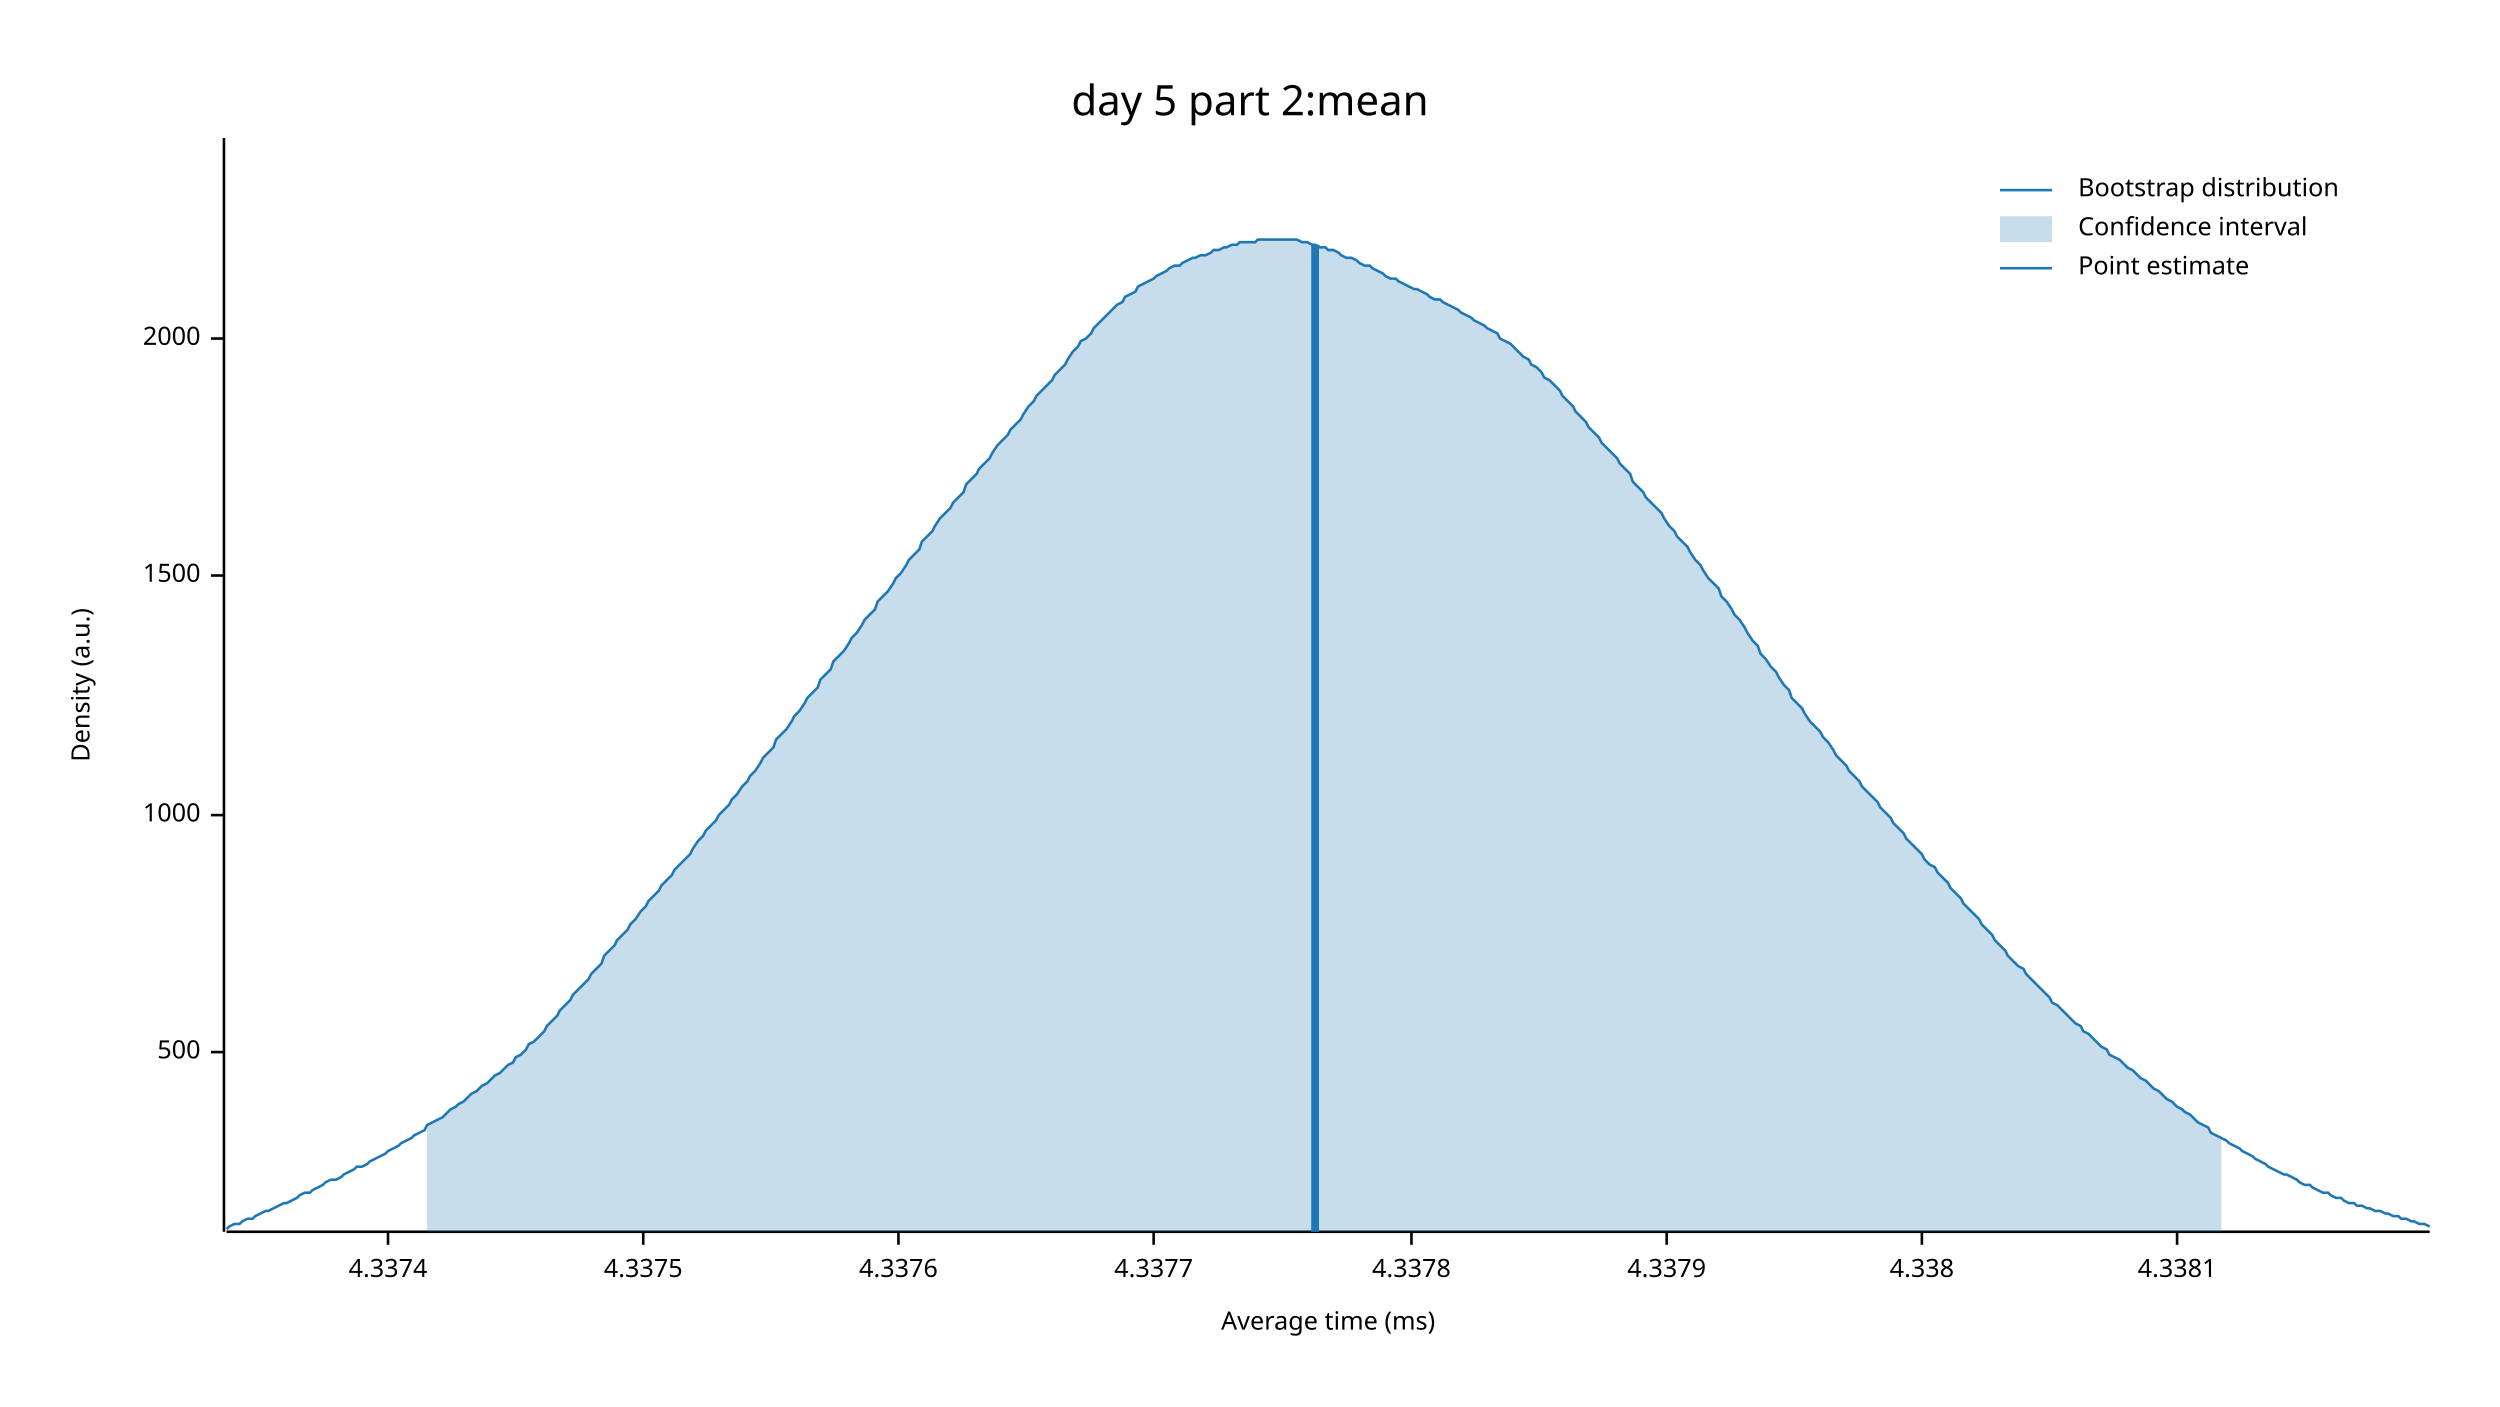
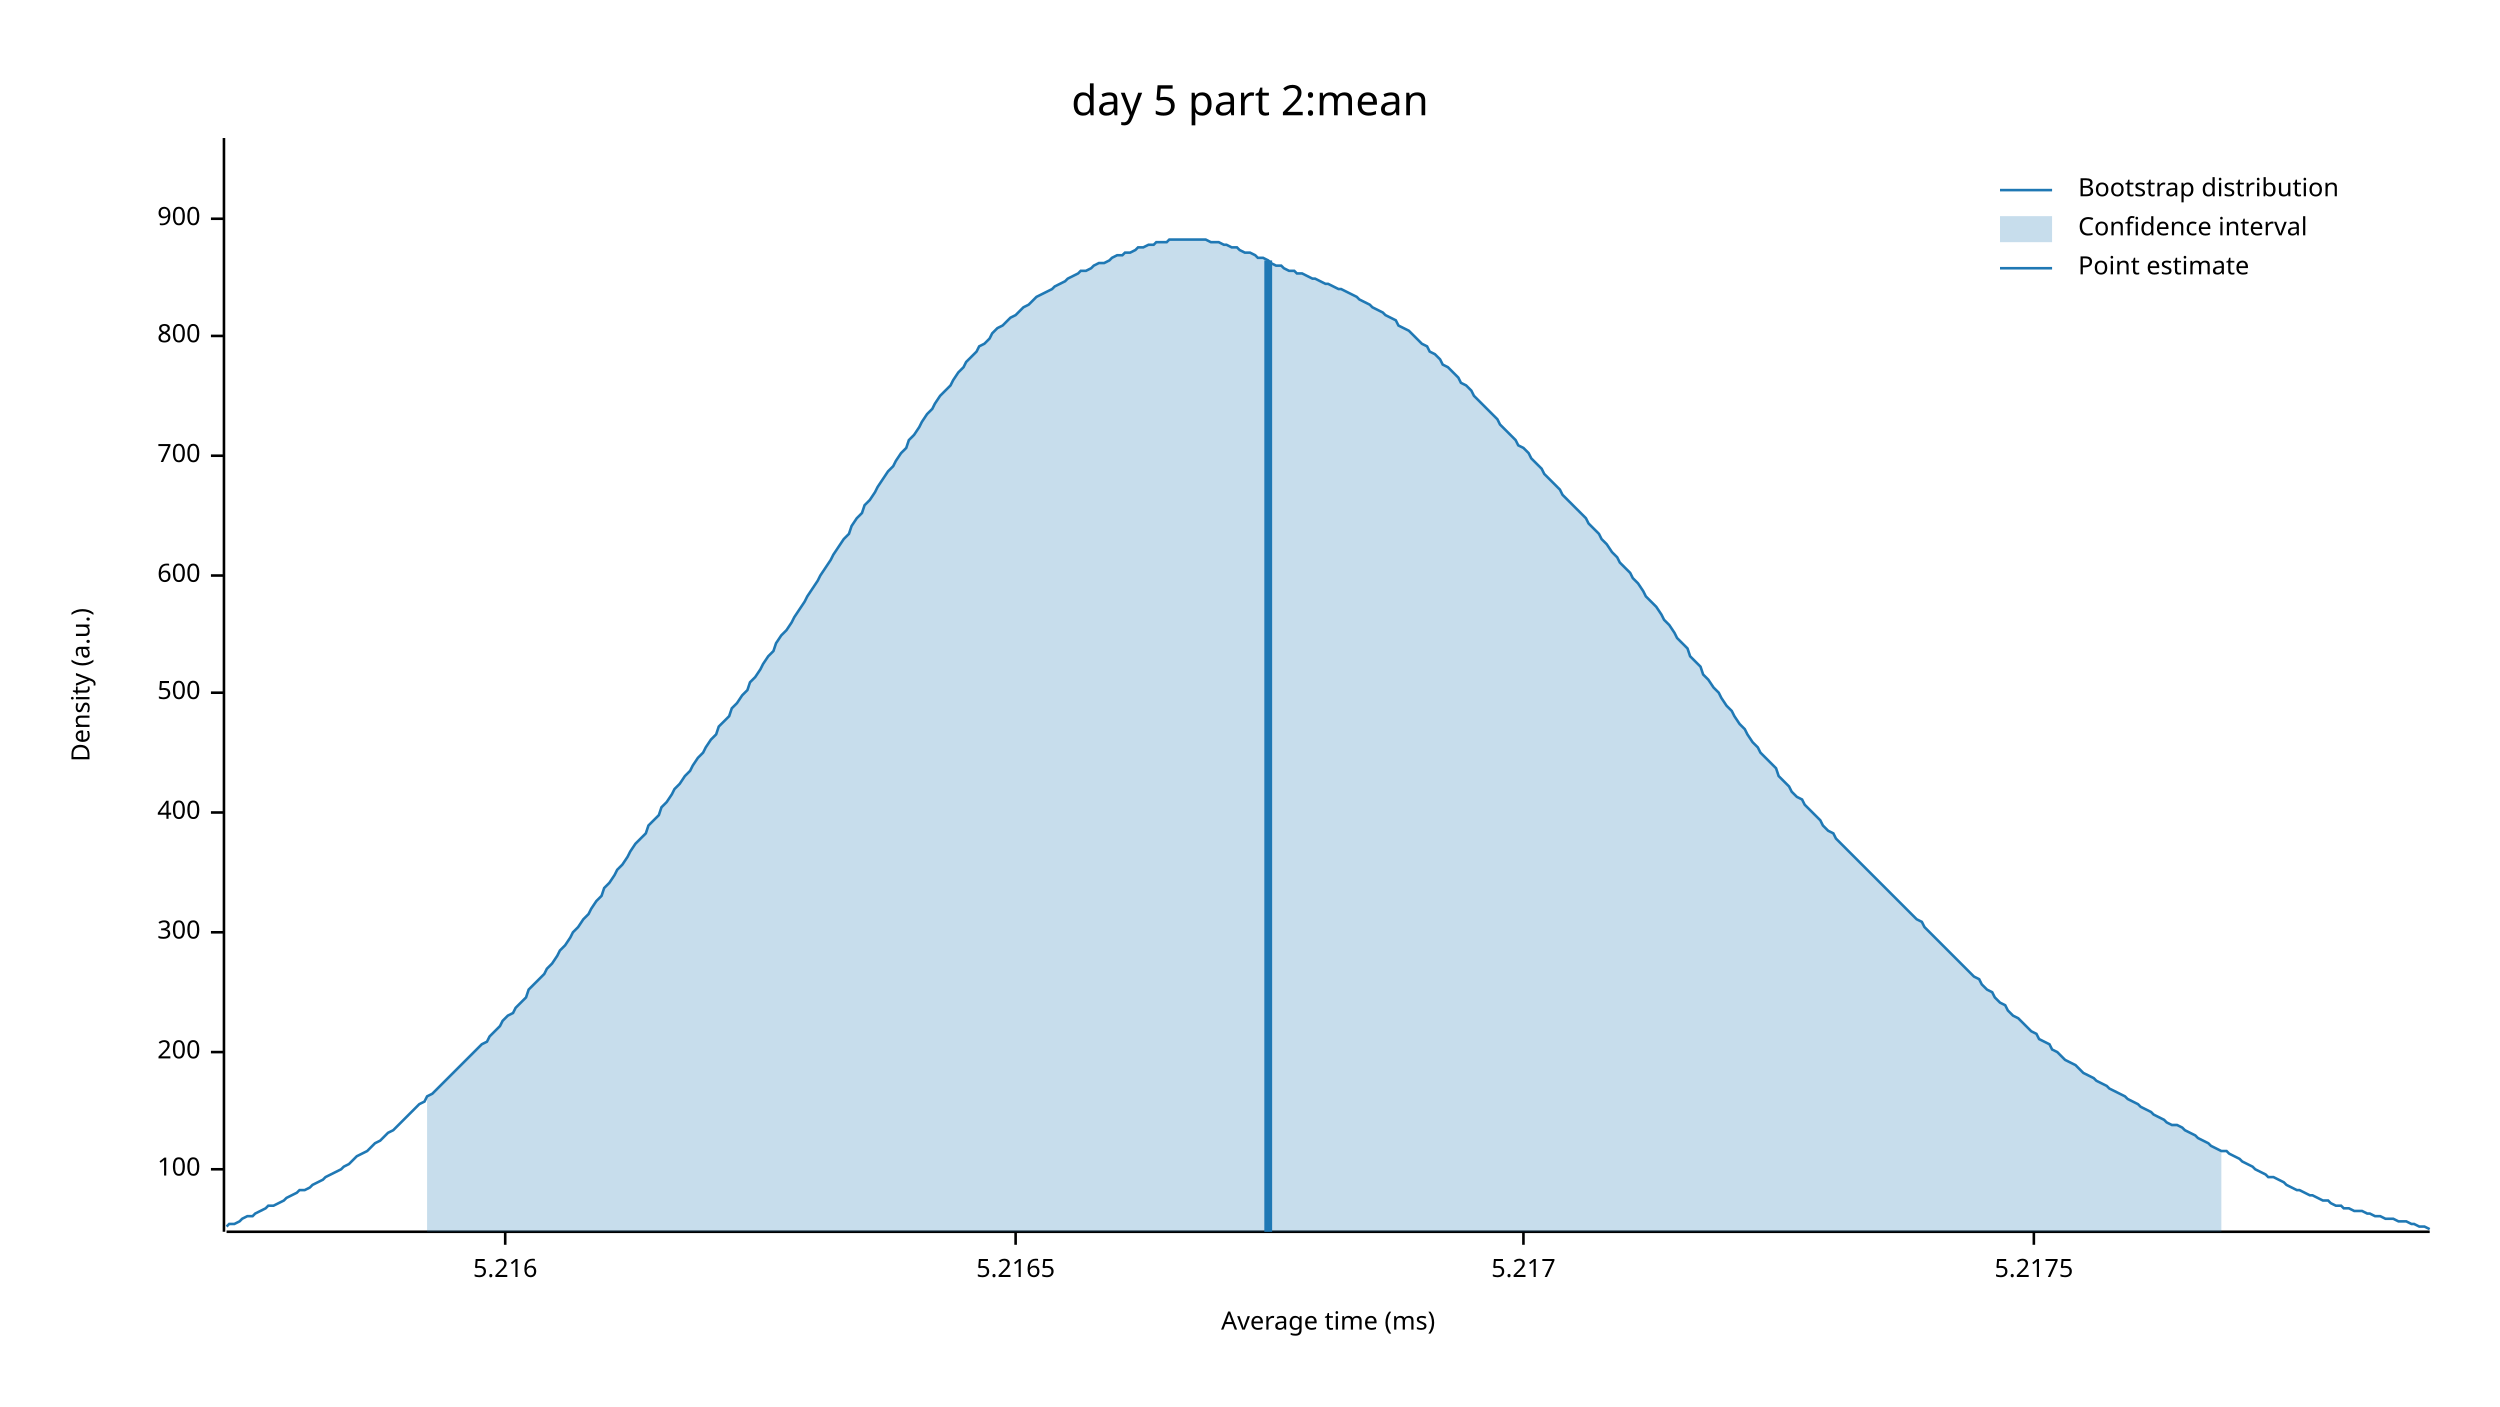
<svg xmlns="http://www.w3.org/2000/svg" width="960" height="540" viewBox="0 0 960 540">
  <text x="480" y="32" dy="0.76em" text-anchor="middle" font-family="sans-serif" font-size="16.129" opacity="1" fill="#000000">
day 5 part 2:mean
</text>
  <text x="27" y="263" dy="0.76em" text-anchor="middle" font-family="sans-serif" font-size="9.677" opacity="1" fill="#000000" transform="rotate(270, 27, 263)">
Density (a.u.)
</text>
  <text x="510" y="513" dy="-0.5ex" text-anchor="middle" font-family="sans-serif" font-size="9.677" opacity="1" fill="#000000">
Average time (ms)
</text>
  <polyline fill="none" opacity="1" stroke="#000000" stroke-width="1" points="86,53 86,473 " />
+   <text x="77" y="449" dy="0.5ex" text-anchor="end" font-family="sans-serif" font-size="9.677" opacity="1" fill="#000000">
+ 100
+ </text>
+   <polyline fill="none" opacity="1" stroke="#000000" stroke-width="1" points="81,449 86,449 " />
  <text x="77" y="404" dy="0.5ex" text-anchor="end" font-family="sans-serif" font-size="9.677" opacity="1" fill="#000000">
+ 200
+ </text>
+   <polyline fill="none" opacity="1" stroke="#000000" stroke-width="1" points="81,404 86,404 " />
+   <text x="77" y="358" dy="0.5ex" text-anchor="end" font-family="sans-serif" font-size="9.677" opacity="1" fill="#000000">
+ 300
+ </text>
+   <polyline fill="none" opacity="1" stroke="#000000" stroke-width="1" points="81,358 86,358 " />
+   <text x="77" y="312" dy="0.5ex" text-anchor="end" font-family="sans-serif" font-size="9.677" opacity="1" fill="#000000">
+ 400
+ </text>
+   <polyline fill="none" opacity="1" stroke="#000000" stroke-width="1" points="81,312 86,312 " />
+   <text x="77" y="266" dy="0.5ex" text-anchor="end" font-family="sans-serif" font-size="9.677" opacity="1" fill="#000000">
500
</text>
-   <polyline fill="none" opacity="1" stroke="#000000" stroke-width="1" points="81,404 86,404 " />
-   <text x="77" y="313" dy="0.5ex" text-anchor="end" font-family="sans-serif" font-size="9.677" opacity="1" fill="#000000">
- 1000
- </text>
-   <polyline fill="none" opacity="1" stroke="#000000" stroke-width="1" points="81,313 86,313 " />
+   <polyline fill="none" opacity="1" stroke="#000000" stroke-width="1" points="81,266 86,266 " />
  <text x="77" y="221" dy="0.5ex" text-anchor="end" font-family="sans-serif" font-size="9.677" opacity="1" fill="#000000">
- 1500
+ 600
</text>
  <polyline fill="none" opacity="1" stroke="#000000" stroke-width="1" points="81,221 86,221 " />
-   <text x="77" y="130" dy="0.5ex" text-anchor="end" font-family="sans-serif" font-size="9.677" opacity="1" fill="#000000">
- 2000
+   <text x="77" y="175" dy="0.5ex" text-anchor="end" font-family="sans-serif" font-size="9.677" opacity="1" fill="#000000">
+ 700
</text>
-   <polyline fill="none" opacity="1" stroke="#000000" stroke-width="1" points="81,130 86,130 " />
+   <polyline fill="none" opacity="1" stroke="#000000" stroke-width="1" points="81,175 86,175 " />
+   <text x="77" y="129" dy="0.5ex" text-anchor="end" font-family="sans-serif" font-size="9.677" opacity="1" fill="#000000">
+ 800
+ </text>
+   <polyline fill="none" opacity="1" stroke="#000000" stroke-width="1" points="81,129 86,129 " />
+   <text x="77" y="84" dy="0.5ex" text-anchor="end" font-family="sans-serif" font-size="9.677" opacity="1" fill="#000000">
+ 900
+ </text>
+   <polyline fill="none" opacity="1" stroke="#000000" stroke-width="1" points="81,84 86,84 " />
  <polyline fill="none" opacity="1" stroke="#000000" stroke-width="1" points="87,473 933,473 " />
-   <text x="149" y="483" dy="0.76em" text-anchor="middle" font-family="sans-serif" font-size="9.677" opacity="1" fill="#000000">
- 4.3374
+   <text x="194" y="483" dy="0.76em" text-anchor="middle" font-family="sans-serif" font-size="9.677" opacity="1" fill="#000000">
+ 5.216
</text>
-   <polyline fill="none" opacity="1" stroke="#000000" stroke-width="1" points="149,473 149,478 " />
-   <text x="247" y="483" dy="0.76em" text-anchor="middle" font-family="sans-serif" font-size="9.677" opacity="1" fill="#000000">
- 4.3375
+   <polyline fill="none" opacity="1" stroke="#000000" stroke-width="1" points="194,473 194,478 " />
+   <text x="390" y="483" dy="0.76em" text-anchor="middle" font-family="sans-serif" font-size="9.677" opacity="1" fill="#000000">
+ 5.2165
</text>
-   <polyline fill="none" opacity="1" stroke="#000000" stroke-width="1" points="247,473 247,478 " />
-   <text x="345" y="483" dy="0.76em" text-anchor="middle" font-family="sans-serif" font-size="9.677" opacity="1" fill="#000000">
- 4.3376
+   <polyline fill="none" opacity="1" stroke="#000000" stroke-width="1" points="390,473 390,478 " />
+   <text x="585" y="483" dy="0.76em" text-anchor="middle" font-family="sans-serif" font-size="9.677" opacity="1" fill="#000000">
+ 5.217
</text>
-   <polyline fill="none" opacity="1" stroke="#000000" stroke-width="1" points="345,473 345,478 " />
-   <text x="443" y="483" dy="0.76em" text-anchor="middle" font-family="sans-serif" font-size="9.677" opacity="1" fill="#000000">
- 4.3377
+   <polyline fill="none" opacity="1" stroke="#000000" stroke-width="1" points="585,473 585,478 " />
+   <text x="781" y="483" dy="0.76em" text-anchor="middle" font-family="sans-serif" font-size="9.677" opacity="1" fill="#000000">
+ 5.2175
</text>
-   <polyline fill="none" opacity="1" stroke="#000000" stroke-width="1" points="443,473 443,478 " />
-   <text x="542" y="483" dy="0.76em" text-anchor="middle" font-family="sans-serif" font-size="9.677" opacity="1" fill="#000000">
- 4.3378
- </text>
-   <polyline fill="none" opacity="1" stroke="#000000" stroke-width="1" points="542,473 542,478 " />
-   <text x="640" y="483" dy="0.76em" text-anchor="middle" font-family="sans-serif" font-size="9.677" opacity="1" fill="#000000">
- 4.3379
- </text>
-   <polyline fill="none" opacity="1" stroke="#000000" stroke-width="1" points="640,473 640,478 " />
-   <text x="738" y="483" dy="0.76em" text-anchor="middle" font-family="sans-serif" font-size="9.677" opacity="1" fill="#000000">
- 4.338
- </text>
-   <polyline fill="none" opacity="1" stroke="#000000" stroke-width="1" points="738,473 738,478 " />
-   <text x="836" y="483" dy="0.76em" text-anchor="middle" font-family="sans-serif" font-size="9.677" opacity="1" fill="#000000">
- 4.3381
- </text>
-   <polyline fill="none" opacity="1" stroke="#000000" stroke-width="1" points="836,473 836,478 " />
-   <polyline fill="none" opacity="1" stroke="#1F78B4" stroke-width="1" points="87,472 88,471 90,470 92,470 93,469 95,468 97,468 98,467 100,466 102,465 103,465 105,464 107,463 109,462 110,462 112,461 114,460 115,459 117,458 119,458 120,457 122,456 124,455 125,454 127,453 129,453 131,452 132,451 134,450 136,449 137,448 139,448 141,447 142,446 144,445 146,444 148,443 149,442 151,441 153,440 154,439 156,438 158,437 159,436 161,435 163,434 164,432 166,431 168,430 170,429 171,428 173,426 175,425 176,424 178,423 180,421 181,420 183,419 185,417 187,416 188,415 190,413 192,412 193,411 195,409 197,408 198,406 200,405 202,403 203,401 205,400 207,398 209,396 210,394 212,392 214,390 215,388 217,386 219,384 220,382 222,380 224,378 226,376 227,374 229,372 231,370 232,367 234,365 236,363 237,361 239,359 241,357 242,355 244,353 246,350 248,348 249,346 251,344 253,342 254,340 256,338 258,336 259,334 261,332 263,330 265,328 266,326 268,323 270,321 271,319 273,317 275,315 276,313 278,311 280,309 281,307 283,305 285,302 287,300 288,298 290,296 292,293 293,291 295,289 297,287 298,284 300,282 302,280 304,277 305,275 307,273 309,270 310,268 312,266 314,264 315,261 317,259 319,257 320,254 322,252 324,250 326,247 327,245 329,243 331,240 332,238 334,236 336,234 337,231 339,229 341,227 343,224 344,222 346,220 348,217 349,215 351,213 353,211 354,208 356,206 358,204 359,202 361,199 363,197 365,195 366,193 368,191 370,189 371,186 373,184 375,182 376,180 378,178 380,176 381,174 383,171 385,169 387,167 388,165 390,163 392,161 393,159 395,156 397,154 398,152 400,150 402,148 404,146 405,144 407,142 409,140 410,138 412,135 414,133 415,131 417,130 419,128 420,126 422,124 424,122 426,120 427,119 429,117 431,116 432,114 434,113 436,112 437,110 439,109 441,108 443,107 444,106 446,105 448,104 449,103 451,102 453,102 454,101 456,100 458,99 459,99 461,98 463,98 465,97 466,96 468,96 470,95 471,95 473,94 475,94 476,93 478,93 480,93 482,93 483,92 485,92 487,92 488,92 490,92 492,92 493,92 495,92 497,92 498,92 500,93 502,93 504,94 505,94 507,95 509,95 510,96 512,96 514,97 515,98 517,99 519,99 521,100 522,101 524,102 526,102 527,103 529,104 531,105 532,106 534,107 536,107 537,108 539,109 541,110 543,111 544,111 546,112 548,113 549,114 551,115 553,115 554,116 556,117 558,118 560,119 561,120 563,121 565,122 566,123 568,124 570,125 571,126 573,127 575,128 576,130 578,131 580,132 582,134 583,135 585,137 587,138 588,140 590,141 592,143 593,145 595,146 597,148 599,150 600,152 602,154 604,156 605,158 607,160 609,162 610,164 612,166 614,168 615,170 617,172 619,174 621,176 622,178 624,180 626,182 627,185 629,187 631,189 632,191 634,193 636,195 638,197 639,199 641,202 643,204 644,206 646,208 648,210 649,212 651,215 653,217 654,219 656,222 658,224 660,226 661,229 663,231 665,234 666,236 668,238 670,241 671,243 673,246 675,248 676,251 678,253 680,256 682,258 683,260 685,263 687,265 688,268 690,270 692,272 693,274 695,277 697,279 699,281 700,283 702,285 704,288 705,290 707,292 709,294 710,296 712,298 714,300 715,302 717,304 719,306 721,308 722,310 724,312 726,314 727,316 729,318 731,320 732,322 734,324 736,326 738,328 739,330 741,332 743,333 744,335 746,337 748,339 749,341 751,343 753,345 754,347 756,349 758,351 760,353 761,355 763,357 765,359 766,361 768,363 770,365 771,367 773,369 775,371 777,372 778,374 780,376 782,378 783,379 785,381 787,383 788,385 790,386 792,388 793,389 795,391 797,393 799,394 800,396 802,397 804,399 805,400 807,402 809,403 810,405 812,406 814,407 816,409 817,410 819,411 821,413 822,414 824,415 826,417 827,418 829,419 831,421 832,422 834,423 836,425 838,426 839,427 841,428 843,430 844,431 846,432 848,433 849,435 851,436 853,437 855,438 856,439 858,440 860,441 861,442 863,443 865,444 866,445 868,446 870,447 871,448 873,449 875,450 877,451 878,451 880,452 882,453 883,454 885,455 887,455 888,456 890,457 892,458 894,458 895,459 897,460 899,460 900,461 902,462 904,462 905,463 907,463 909,464 910,464 912,465 914,465 916,466 917,466 919,467 921,467 922,468 924,468 926,469 927,469 929,470 931,470 933,471 " />
-   <polygon opacity="0.25" fill="#1F78B4" points="164,432 166,431 168,430 170,429 171,428 173,426 175,425 176,424 178,423 180,421 181,420 183,419 185,417 187,416 188,415 190,413 192,412 193,411 195,409 197,408 198,406 200,405 202,403 203,401 205,400 207,398 209,396 210,394 212,392 214,390 215,388 217,386 219,384 220,382 222,380 224,378 226,376 227,374 229,372 231,370 232,367 234,365 236,363 237,361 239,359 241,357 242,355 244,353 246,350 248,348 249,346 251,344 253,342 254,340 256,338 258,336 259,334 261,332 263,330 265,328 266,326 268,323 270,321 271,319 273,317 275,315 276,313 278,311 280,309 281,307 283,305 285,302 287,300 288,298 290,296 292,293 293,291 295,289 297,287 298,284 300,282 302,280 304,277 305,275 307,273 309,270 310,268 312,266 314,264 315,261 317,259 319,257 320,254 322,252 324,250 326,247 327,245 329,243 331,240 332,238 334,236 336,234 337,231 339,229 341,227 343,224 344,222 346,220 348,217 349,215 351,213 353,211 354,208 356,206 358,204 359,202 361,199 363,197 365,195 366,193 368,191 370,189 371,186 373,184 375,182 376,180 378,178 380,176 381,174 383,171 385,169 387,167 388,165 390,163 392,161 393,159 395,156 397,154 398,152 400,150 402,148 404,146 405,144 407,142 409,140 410,138 412,135 414,133 415,131 417,130 419,128 420,126 422,124 424,122 426,120 427,119 429,117 431,116 432,114 434,113 436,112 437,110 439,109 441,108 443,107 444,106 446,105 448,104 449,103 451,102 453,102 454,101 456,100 458,99 459,99 461,98 463,98 465,97 466,96 468,96 470,95 471,95 473,94 475,94 476,93 478,93 480,93 482,93 483,92 485,92 487,92 488,92 490,92 492,92 493,92 495,92 497,92 498,92 500,93 502,93 504,94 505,94 507,95 509,95 510,96 512,96 514,97 515,98 517,99 519,99 521,100 522,101 524,102 526,102 527,103 529,104 531,105 532,106 534,107 536,107 537,108 539,109 541,110 543,111 544,111 546,112 548,113 549,114 551,115 553,115 554,116 556,117 558,118 560,119 561,120 563,121 565,122 566,123 568,124 570,125 571,126 573,127 575,128 576,130 578,131 580,132 582,134 583,135 585,137 587,138 588,140 590,141 592,143 593,145 595,146 597,148 599,150 600,152 602,154 604,156 605,158 607,160 609,162 610,164 612,166 614,168 615,170 617,172 619,174 621,176 622,178 624,180 626,182 627,185 629,187 631,189 632,191 634,193 636,195 638,197 639,199 641,202 643,204 644,206 646,208 648,210 649,212 651,215 653,217 654,219 656,222 658,224 660,226 661,229 663,231 665,234 666,236 668,238 670,241 671,243 673,246 675,248 676,251 678,253 680,256 682,258 683,260 685,263 687,265 688,268 690,270 692,272 693,274 695,277 697,279 699,281 700,283 702,285 704,288 705,290 707,292 709,294 710,296 712,298 714,300 715,302 717,304 719,306 721,308 722,310 724,312 726,314 727,316 729,318 731,320 732,322 734,324 736,326 738,328 739,330 741,332 743,333 744,335 746,337 748,339 749,341 751,343 753,345 754,347 756,349 758,351 760,353 761,355 763,357 765,359 766,361 768,363 770,365 771,367 773,369 775,371 777,372 778,374 780,376 782,378 783,379 785,381 787,383 788,385 790,386 792,388 793,389 795,391 797,393 799,394 800,396 802,397 804,399 805,400 807,402 809,403 810,405 812,406 814,407 816,409 817,410 819,411 821,413 822,414 824,415 826,417 827,418 829,419 831,421 832,422 834,423 836,425 838,426 839,427 841,428 843,430 844,431 846,432 848,433 849,435 851,436 853,437 853,473 164,473 " />
-   <polyline fill="none" opacity="1" stroke="#1F78B4" stroke-width="3" points="505,473 505,94 " />
+   <polyline fill="none" opacity="1" stroke="#000000" stroke-width="1" points="781,473 781,478 " />
+   <polyline fill="none" opacity="1" stroke="#1F78B4" stroke-width="1" points="87,471 88,470 90,470 92,469 93,468 95,467 97,467 98,466 100,465 102,464 103,463 105,463 107,462 109,461 110,460 112,459 114,458 115,457 117,457 119,456 120,455 122,454 124,453 125,452 127,451 129,450 131,449 132,448 134,447 136,445 137,444 139,443 141,442 142,441 144,439 146,438 148,436 149,435 151,434 153,432 154,431 156,429 158,427 159,426 161,424 163,423 164,421 166,420 168,418 170,416 171,415 173,413 175,411 176,410 178,408 180,406 181,405 183,403 185,401 187,400 188,398 190,396 192,394 193,392 195,390 197,389 198,387 200,385 202,383 203,380 205,378 207,376 209,374 210,372 212,370 214,367 215,365 217,363 219,360 220,358 222,356 224,353 226,351 227,349 229,346 231,344 232,341 234,339 236,336 237,334 239,332 241,329 242,327 244,324 246,322 248,320 249,317 251,315 253,313 254,310 256,308 258,305 259,303 261,301 263,298 265,296 266,294 268,291 270,289 271,287 273,284 275,282 276,279 278,277 280,275 281,272 283,270 285,267 287,265 288,262 290,260 292,257 293,255 295,252 297,250 298,247 300,244 302,242 304,239 305,237 307,234 309,231 310,229 312,226 314,223 315,221 317,218 319,215 320,213 322,210 324,207 326,205 327,202 329,199 331,197 332,194 334,192 336,189 337,187 339,184 341,181 343,179 344,177 346,174 348,172 349,169 351,167 353,164 354,162 356,159 358,157 359,155 361,152 363,150 365,148 366,146 368,143 370,141 371,139 373,137 375,135 376,133 378,132 380,130 381,128 383,126 385,125 387,123 388,122 390,121 392,119 393,118 395,117 397,115 398,114 400,113 402,112 404,111 405,110 407,109 409,108 410,107 412,106 414,105 415,104 417,104 419,103 420,102 422,101 424,101 426,100 427,99 429,98 431,98 432,97 434,97 436,96 437,95 439,95 441,94 443,94 444,93 446,93 448,93 449,92 451,92 453,92 454,92 456,92 458,92 459,92 461,92 463,92 465,93 466,93 468,93 470,94 471,94 473,95 475,95 476,96 478,97 480,97 482,98 483,99 485,99 487,100 488,101 490,102 492,102 493,103 495,104 497,104 498,105 500,105 502,106 504,107 505,107 507,108 509,109 510,109 512,110 514,111 515,111 517,112 519,113 521,114 522,115 524,116 526,117 527,118 529,119 531,120 532,121 534,122 536,123 537,125 539,126 541,127 543,129 544,130 546,132 548,133 549,135 551,136 553,138 554,140 556,141 558,143 560,145 561,147 563,148 565,150 566,152 568,154 570,156 571,157 573,159 575,161 576,163 578,165 580,167 582,169 583,171 585,172 587,174 588,176 590,178 592,180 593,182 595,184 597,186 599,188 600,190 602,192 604,194 605,195 607,197 609,199 610,201 612,203 614,205 615,207 617,209 619,212 621,214 622,216 624,218 626,220 627,222 629,224 631,227 632,229 634,231 636,233 638,236 639,238 641,240 643,243 644,245 646,247 648,249 649,252 651,254 653,256 654,259 656,261 658,264 660,266 661,268 663,271 665,273 666,275 668,278 670,280 671,282 673,285 675,287 676,289 678,291 680,293 682,295 683,298 685,300 687,302 688,304 690,306 692,307 693,309 695,311 697,313 699,315 700,317 702,319 704,320 705,322 707,324 709,326 710,327 712,329 714,331 715,332 717,334 719,336 721,338 722,339 724,341 726,343 727,344 729,346 731,348 732,349 734,351 736,353 738,354 739,356 741,358 743,360 744,361 746,363 748,365 749,366 751,368 753,370 754,371 756,373 758,375 760,376 761,378 763,380 765,381 766,383 768,385 770,386 771,388 773,390 775,391 777,393 778,394 780,396 782,397 783,399 785,400 787,401 788,403 790,404 792,406 793,407 795,408 797,409 799,411 800,412 802,413 804,414 805,415 807,416 809,417 810,418 812,419 814,420 816,421 817,422 819,423 821,424 822,425 824,426 826,427 827,428 829,429 831,430 832,431 834,432 836,432 838,433 839,434 841,435 843,436 844,437 846,438 848,439 849,440 851,441 853,442 855,442 856,443 858,444 860,445 861,446 863,447 865,448 866,449 868,450 870,451 871,452 873,452 875,453 877,454 878,455 880,456 882,457 883,457 885,458 887,459 888,459 890,460 892,461 894,461 895,462 897,463 899,463 900,464 902,464 904,465 905,465 907,465 909,466 910,466 912,467 914,467 916,468 917,468 919,468 921,469 922,469 924,469 926,470 927,470 929,471 931,471 933,472 " />
+   <polygon opacity="0.25" fill="#1F78B4" points="164,421 166,420 168,418 170,416 171,415 173,413 175,411 176,410 178,408 180,406 181,405 183,403 185,401 187,400 188,398 190,396 192,394 193,392 195,390 197,389 198,387 200,385 202,383 203,380 205,378 207,376 209,374 210,372 212,370 214,367 215,365 217,363 219,360 220,358 222,356 224,353 226,351 227,349 229,346 231,344 232,341 234,339 236,336 237,334 239,332 241,329 242,327 244,324 246,322 248,320 249,317 251,315 253,313 254,310 256,308 258,305 259,303 261,301 263,298 265,296 266,294 268,291 270,289 271,287 273,284 275,282 276,279 278,277 280,275 281,272 283,270 285,267 287,265 288,262 290,260 292,257 293,255 295,252 297,250 298,247 300,244 302,242 304,239 305,237 307,234 309,231 310,229 312,226 314,223 315,221 317,218 319,215 320,213 322,210 324,207 326,205 327,202 329,199 331,197 332,194 334,192 336,189 337,187 339,184 341,181 343,179 344,177 346,174 348,172 349,169 351,167 353,164 354,162 356,159 358,157 359,155 361,152 363,150 365,148 366,146 368,143 370,141 371,139 373,137 375,135 376,133 378,132 380,130 381,128 383,126 385,125 387,123 388,122 390,121 392,119 393,118 395,117 397,115 398,114 400,113 402,112 404,111 405,110 407,109 409,108 410,107 412,106 414,105 415,104 417,104 419,103 420,102 422,101 424,101 426,100 427,99 429,98 431,98 432,97 434,97 436,96 437,95 439,95 441,94 443,94 444,93 446,93 448,93 449,92 451,92 453,92 454,92 456,92 458,92 459,92 461,92 463,92 465,93 466,93 468,93 470,94 471,94 473,95 475,95 476,96 478,97 480,97 482,98 483,99 485,99 487,100 488,101 490,102 492,102 493,103 495,104 497,104 498,105 500,105 502,106 504,107 505,107 507,108 509,109 510,109 512,110 514,111 515,111 517,112 519,113 521,114 522,115 524,116 526,117 527,118 529,119 531,120 532,121 534,122 536,123 537,125 539,126 541,127 543,129 544,130 546,132 548,133 549,135 551,136 553,138 554,140 556,141 558,143 560,145 561,147 563,148 565,150 566,152 568,154 570,156 571,157 573,159 575,161 576,163 578,165 580,167 582,169 583,171 585,172 587,174 588,176 590,178 592,180 593,182 595,184 597,186 599,188 600,190 602,192 604,194 605,195 607,197 609,199 610,201 612,203 614,205 615,207 617,209 619,212 621,214 622,216 624,218 626,220 627,222 629,224 631,227 632,229 634,231 636,233 638,236 639,238 641,240 643,243 644,245 646,247 648,249 649,252 651,254 653,256 654,259 656,261 658,264 660,266 661,268 663,271 665,273 666,275 668,278 670,280 671,282 673,285 675,287 676,289 678,291 680,293 682,295 683,298 685,300 687,302 688,304 690,306 692,307 693,309 695,311 697,313 699,315 700,317 702,319 704,320 705,322 707,324 709,326 710,327 712,329 714,331 715,332 717,334 719,336 721,338 722,339 724,341 726,343 727,344 729,346 731,348 732,349 734,351 736,353 738,354 739,356 741,358 743,360 744,361 746,363 748,365 749,366 751,368 753,370 754,371 756,373 758,375 760,376 761,378 763,380 765,381 766,383 768,385 770,386 771,388 773,390 775,391 777,393 778,394 780,396 782,397 783,399 785,400 787,401 788,403 790,404 792,406 793,407 795,408 797,409 799,411 800,412 802,413 804,414 805,415 807,416 809,417 810,418 812,419 814,420 816,421 817,422 819,423 821,424 822,425 824,426 826,427 827,428 829,429 831,430 832,431 834,432 836,432 838,433 839,434 841,435 843,436 844,437 846,438 848,439 849,440 851,441 853,442 853,473 164,473 " />
+   <polyline fill="none" opacity="1" stroke="#1F78B4" stroke-width="3" points="487,473 487,100 " />
  <text x="798" y="68" dy="0.76em" text-anchor="start" font-family="sans-serif" font-size="9.677" opacity="1" fill="#000000">
Bootstrap distribution
</text>
  <text x="798" y="83" dy="0.76em" text-anchor="start" font-family="sans-serif" font-size="9.677" opacity="1" fill="#000000">
Confidence interval
</text>
  <text x="798" y="98" dy="0.76em" text-anchor="start" font-family="sans-serif" font-size="9.677" opacity="1" fill="#000000">
Point estimate
</text>
  <polyline fill="none" opacity="1" stroke="#1F78B4" stroke-width="1" points="768,73 788,73 " />
  <rect x="768" y="83" width="20" height="10" opacity="0.25" fill="#1F78B4" stroke="none" />
  <polyline fill="none" opacity="1" stroke="#1F78B4" stroke-width="1" points="768,103 788,103 " />
</svg>
